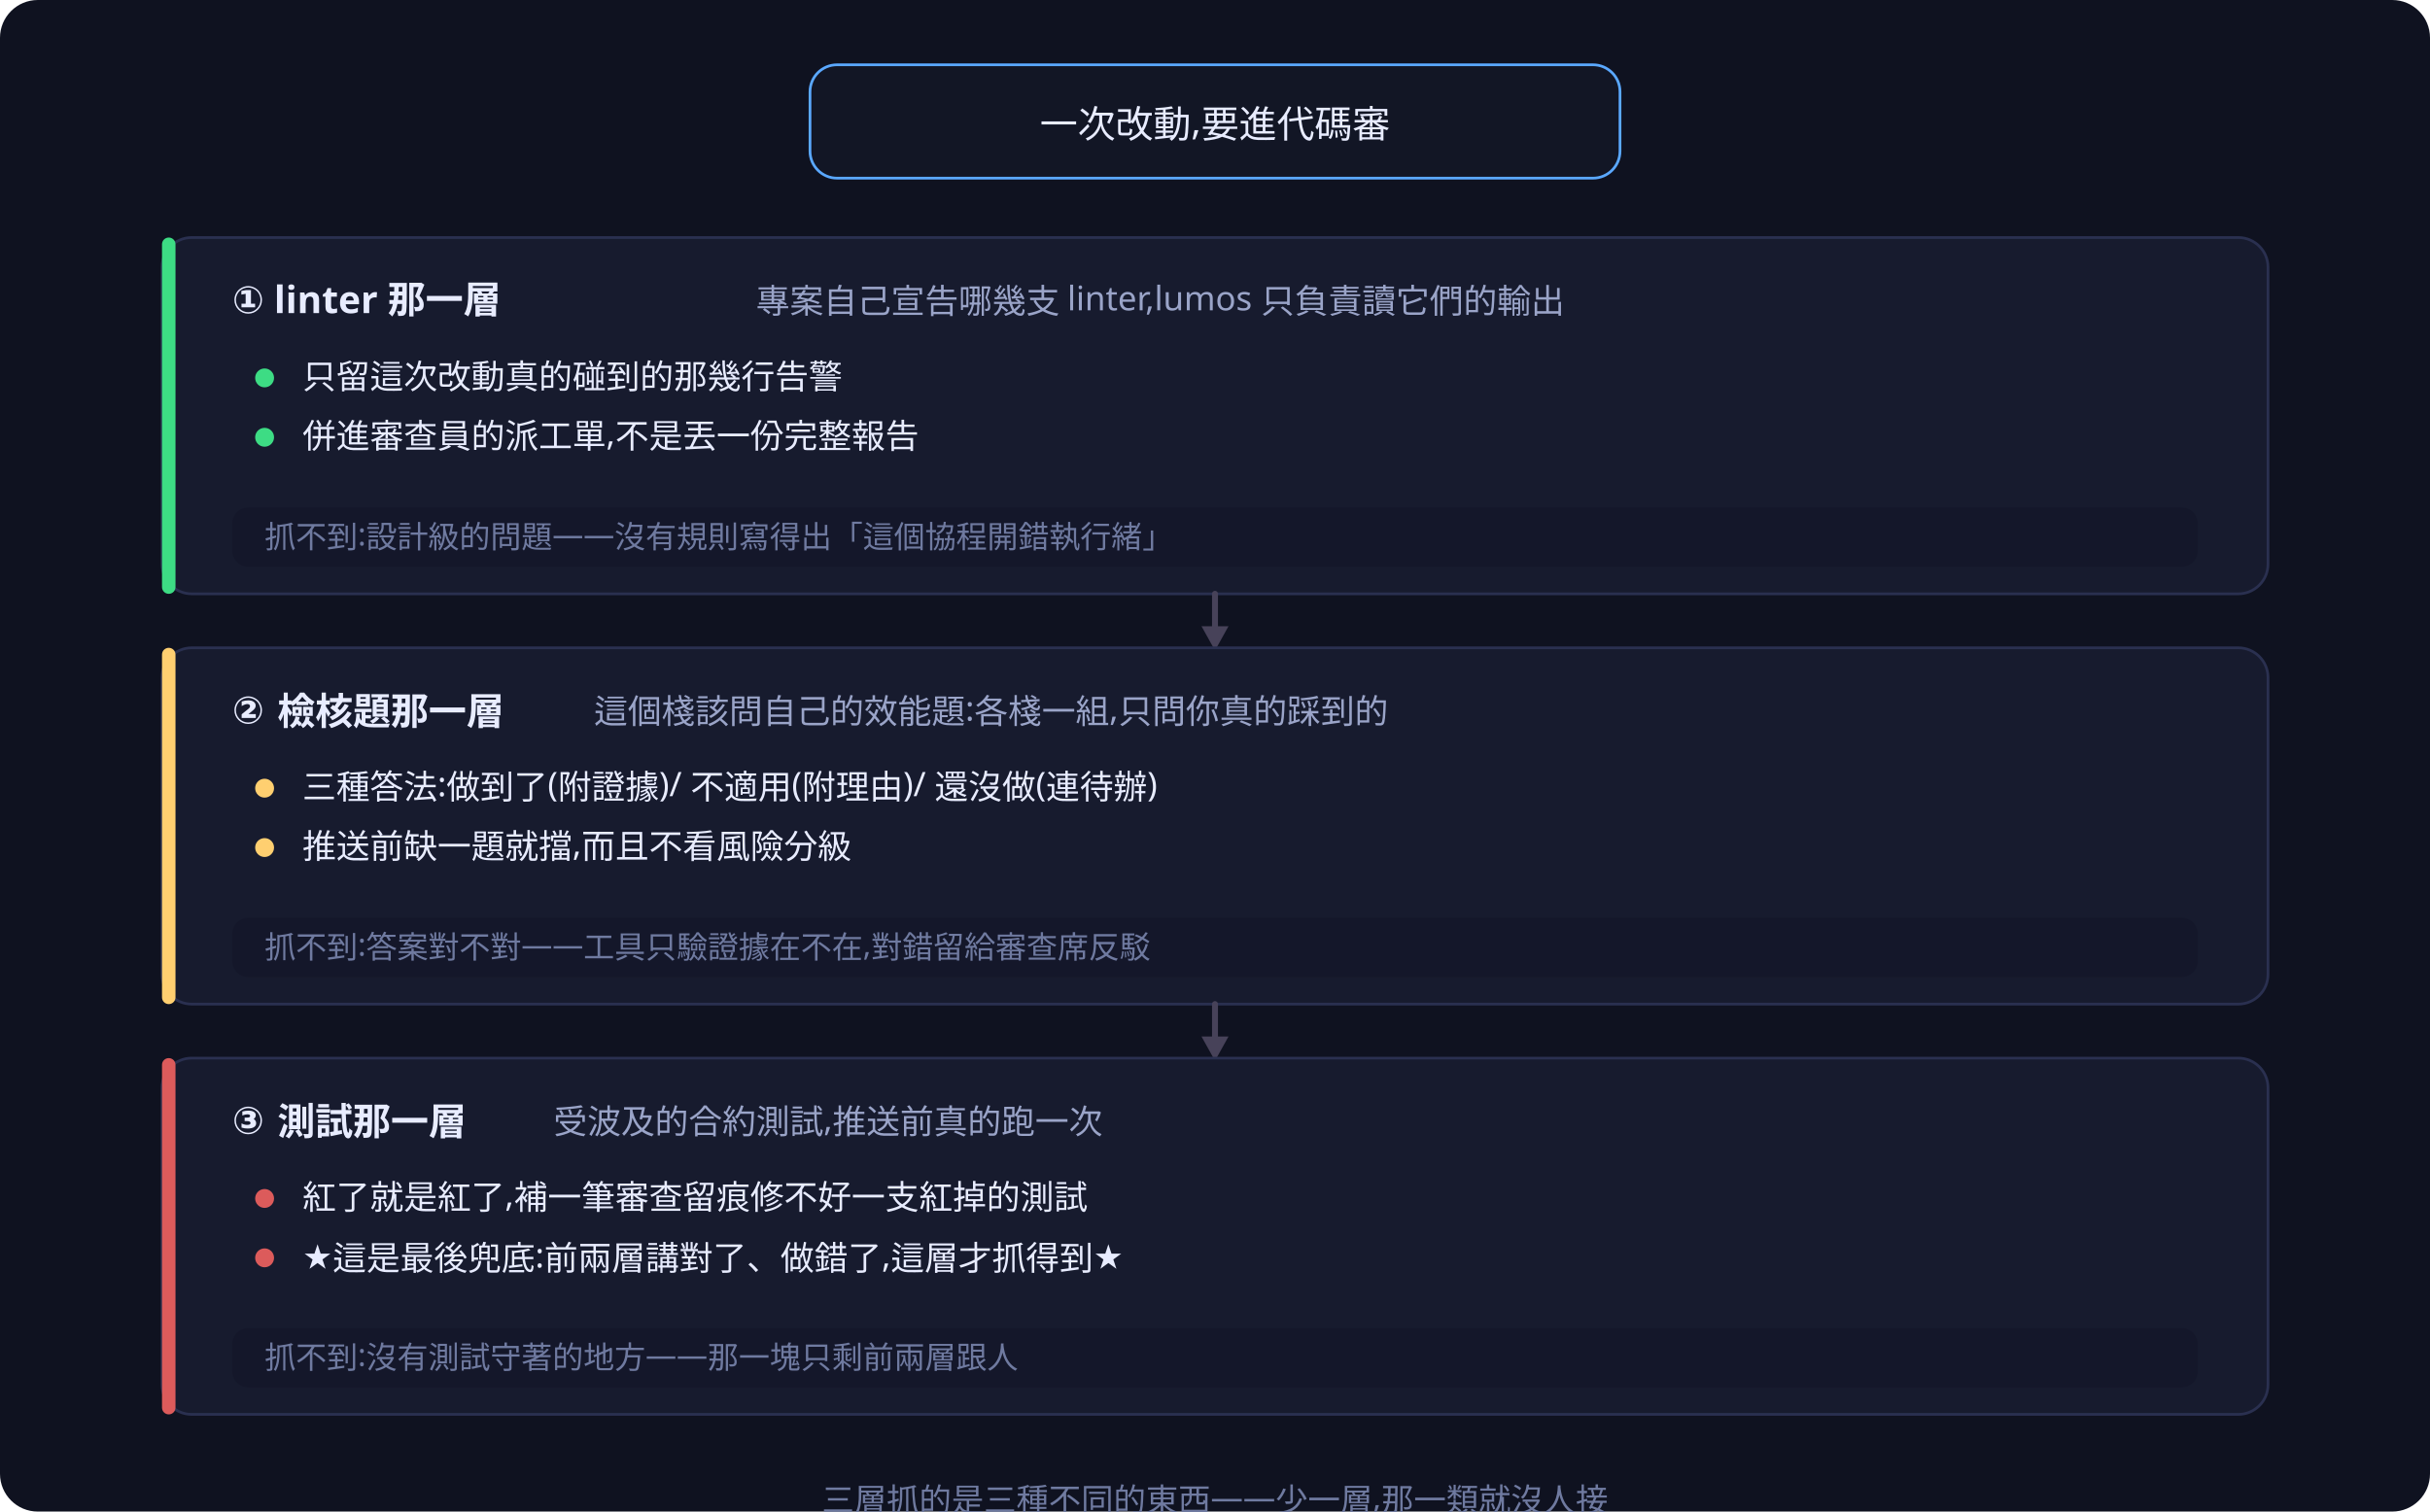
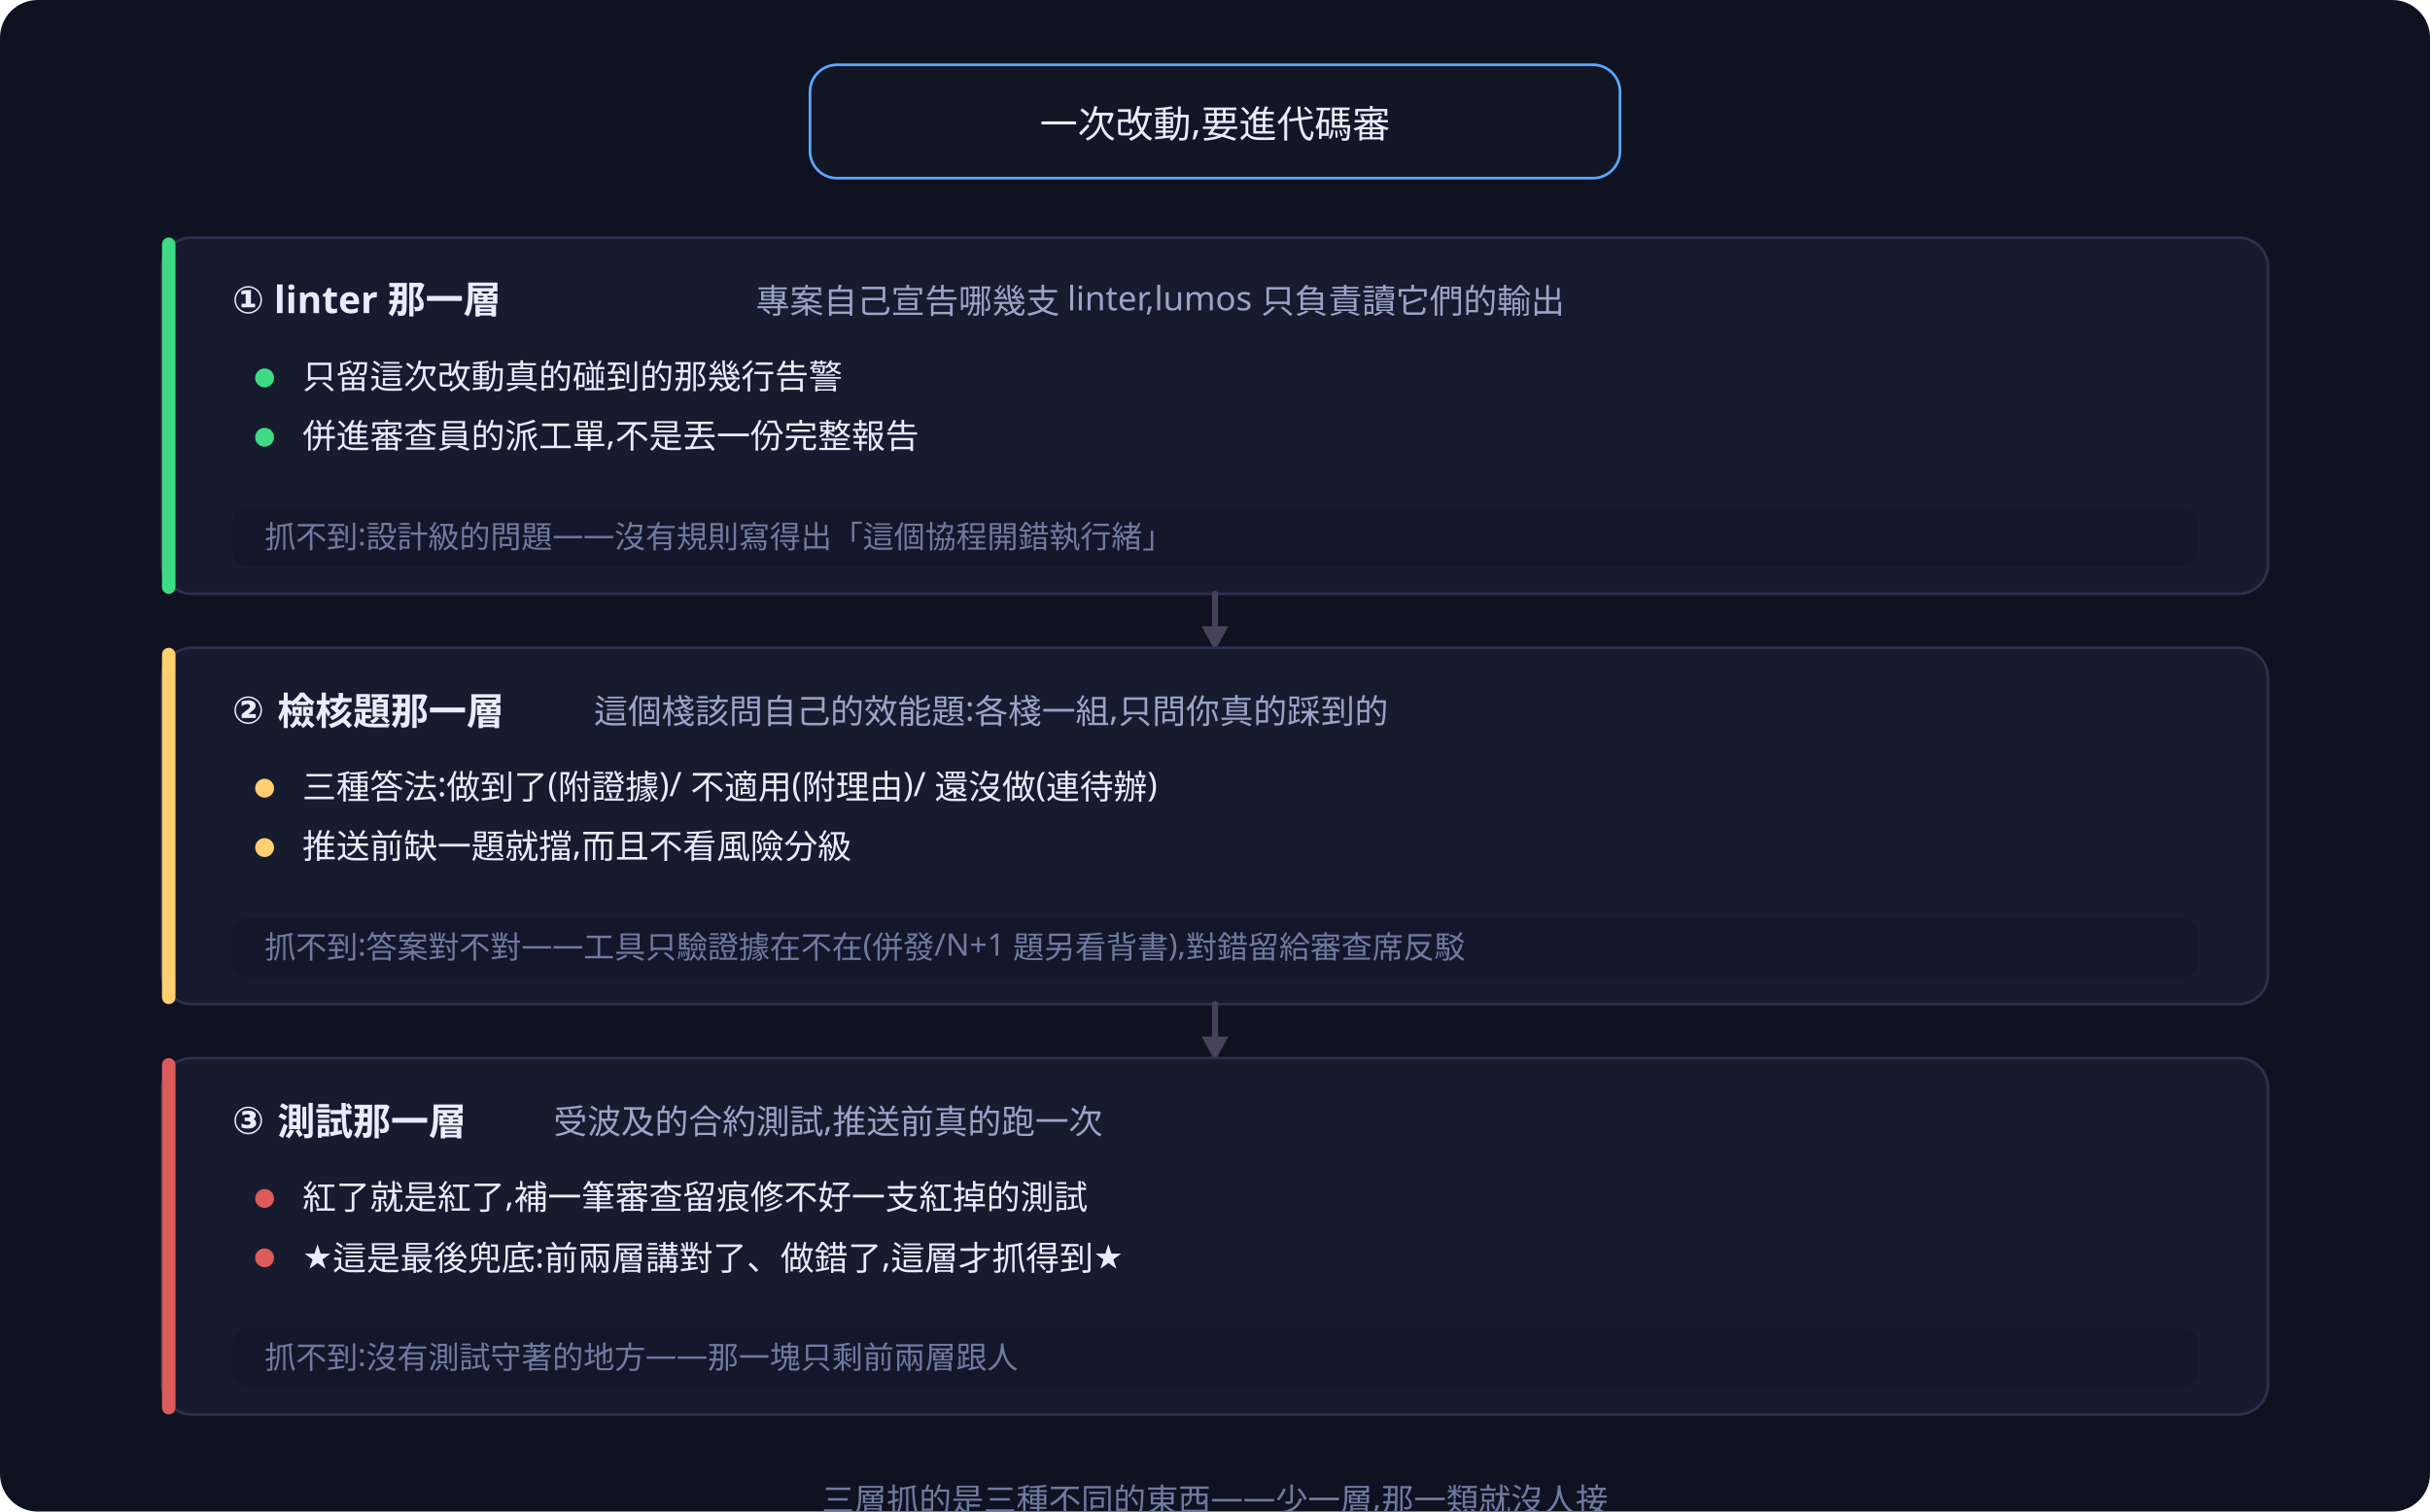
<svg xmlns="http://www.w3.org/2000/svg" viewBox="0 0 900 560" width="900" height="560" role="img" aria-label="代碼審這一關的三層:第一層跑專案自己宣告的 linter,只留這次改動碰到的告警,併進審查員的派工單;第二層問這個棧該問自己的檢核題,只問真的踩到的,推送前每題要有交代;第三層是受波及的合約測試真跑一次。每一層都標了自己抓不到什麼。">
  <style>
 .h{font-family:"PingFang TC","Noto Sans TC","Microsoft JhengHei",system-ui,sans-serif;fill:#e8ecff;font-weight:700}
 .n{font-family:"PingFang TC","Noto Sans TC","Microsoft JhengHei",system-ui,sans-serif;fill:#e8ecff}
 .s{font-family:"PingFang TC","Noto Sans TC","Microsoft JhengHei",system-ui,sans-serif;fill:#9aa4c8}
 .d{font-family:"PingFang TC","Noto Sans TC","Microsoft JhengHei",system-ui,sans-serif;fill:#6f7aa0}
</style>
  <rect x="0" y="0" width="900" height="560" rx="14" fill="#0f1220" />
  <g opacity="1">
    <animate attributeName="opacity" dur="18s" repeatCount="indefinite" values="1;0;0;1;1" keyTimes="0;0.007;0.01;0.025;1" />
    <rect x="300" y="24" width="300" height="42" rx="10" fill="#121625" stroke="#5aa8ff" />
    <text class="n" x="450" y="51" font-size="14" text-anchor="middle">一次改動,要進代碼審</text>
  </g>
  <g opacity="1">
    <animate attributeName="opacity" dur="18s" repeatCount="indefinite" values="1;0;0;1;1" keyTimes="0;0.007;0.055;0.07;1" />
    <rect x="60" y="88" width="780" height="132" rx="11" fill="#171b2e" stroke="#2a3050" />
    <rect x="60" y="88" width="5" height="132" rx="2.5" fill="#3ddc84" />
    <text class="h" x="86" y="116" font-size="14" fill="#3ddc84">① linter 那一層</text>
    <text class="s" x="280" y="116" font-size="12.5">專案自己宣告哪幾支 linter,lumos 只負責讀它們的輸出</text>
    <circle cx="98" cy="140" r="3.5" fill="#3ddc84" />
    <text class="n" x="112" y="144" font-size="12.5">只留這次改動真的碰到的那幾行告警</text>
    <circle cx="98" cy="162" r="3.5" fill="#3ddc84" />
    <text class="n" x="112" y="166" font-size="12.5">併進審查員的派工單,不是丟一份完整報告</text>
    <rect x="86" y="188" width="728" height="22" rx="6" fill="#14172a" />
    <text class="d" x="98" y="203" font-size="11.5">抓不到:設計級的問題——沒有規則寫得出「這個協程開錯執行緒」</text>
  </g>
  <g opacity="1">
    <animate attributeName="opacity" dur="18s" repeatCount="indefinite" values="1;0;0;1;1" keyTimes="0;0.007;0.085;0.1;1" />
    <path d="M 450 220 L 450 234" stroke="#474259" stroke-width="2.2" stroke-linecap="round" />
    <path d="M 450 241 l -5 -9 h 10 z" fill="#474259" />
  </g>
  <g opacity="1">
    <animate attributeName="opacity" dur="18s" repeatCount="indefinite" values="1;0;0;1;1" keyTimes="0;0.007;0.155;0.17;1" />
    <rect x="60" y="240" width="780" height="132" rx="11" fill="#171b2e" stroke="#2a3050" />
    <rect x="60" y="240" width="5" height="132" rx="2.5" fill="#ffcf70" />
    <text class="h" x="86" y="268" font-size="14" fill="#ffcf70">② 檢核題那一層</text>
    <text class="s" x="220" y="268" font-size="12.5">這個棧該問自己的效能題:各棧一組,只問你真的踩到的</text>
    <circle cx="98" cy="292" r="3.5" fill="#ffcf70" />
    <text class="n" x="112" y="296" font-size="12.5">三種答法:做到了(附證據)/ 不適用(附理由)/ 還沒做(連待辦)</text>
    <circle cx="98" cy="314" r="3.5" fill="#ffcf70" />
    <text class="n" x="112" y="318" font-size="12.5">推送前缺一題就擋,而且不看風險分級</text>
    <rect x="86" y="340" width="728" height="22" rx="6" fill="#14172a" />
-     <text class="d" x="98" y="355" font-size="11.5">抓不到:答案對不對——工具只驗證據在不在,對錯留給審查席反駁</text>
+     <text class="d" x="98" y="355" font-size="11.5">抓不到:答案對不對——工具只驗證據在不在(併發/N+1 題另看背書),對錯留給審查席反駁</text>
  </g>
  <g opacity="1">
    <animate attributeName="opacity" dur="18s" repeatCount="indefinite" values="1;0;0;1;1" keyTimes="0;0.007;0.185;0.2;1" />
    <path d="M 450 372 L 450 386" stroke="#474259" stroke-width="2.2" stroke-linecap="round" />
    <path d="M 450 393 l -5 -9 h 10 z" fill="#474259" />
  </g>
  <g opacity="1">
    <animate attributeName="opacity" dur="18s" repeatCount="indefinite" values="1;0;0;1;1" keyTimes="0;0.007;0.255;0.27;1" />
    <rect x="60" y="392" width="780" height="132" rx="11" fill="#171b2e" stroke="#2a3050" />
    <rect x="60" y="392" width="5" height="132" rx="2.5" fill="#dc5b5b" />
    <text class="h" x="86" y="420" font-size="14" fill="#dc5b5b">③ 測試那一層</text>
    <text class="s" x="205" y="420" font-size="12.5">受波及的合約測試,推送前真的跑一次</text>
    <circle cx="98" cy="444" r="3.5" fill="#dc5b5b" />
    <text class="n" x="112" y="448" font-size="12.5">紅了就是紅了,補一筆審查留痕修不好一支紅掉的測試</text>
    <circle cx="98" cy="466" r="3.5" fill="#dc5b5b" />
    <text class="n" x="112" y="470" font-size="12.5">★這是最後兜底:前兩層講對了、做錯了,這層才抓得到★</text>
    <rect x="86" y="492" width="728" height="22" rx="6" fill="#14172a" />
    <text class="d" x="98" y="507" font-size="11.5">抓不到:沒有測試守著的地方——那一塊只剩前兩層跟人</text>
  </g>
  <g opacity="1">
    <animate attributeName="opacity" dur="18s" repeatCount="indefinite" values="1;0;0;1;1" keyTimes="0;0.007;0.385;0.4;1" />
    <text class="d" x="450" y="560" font-size="12" text-anchor="middle">三層抓的是三種不同的東西——少一層,那一類就沒人接</text>
  </g>
</svg>
